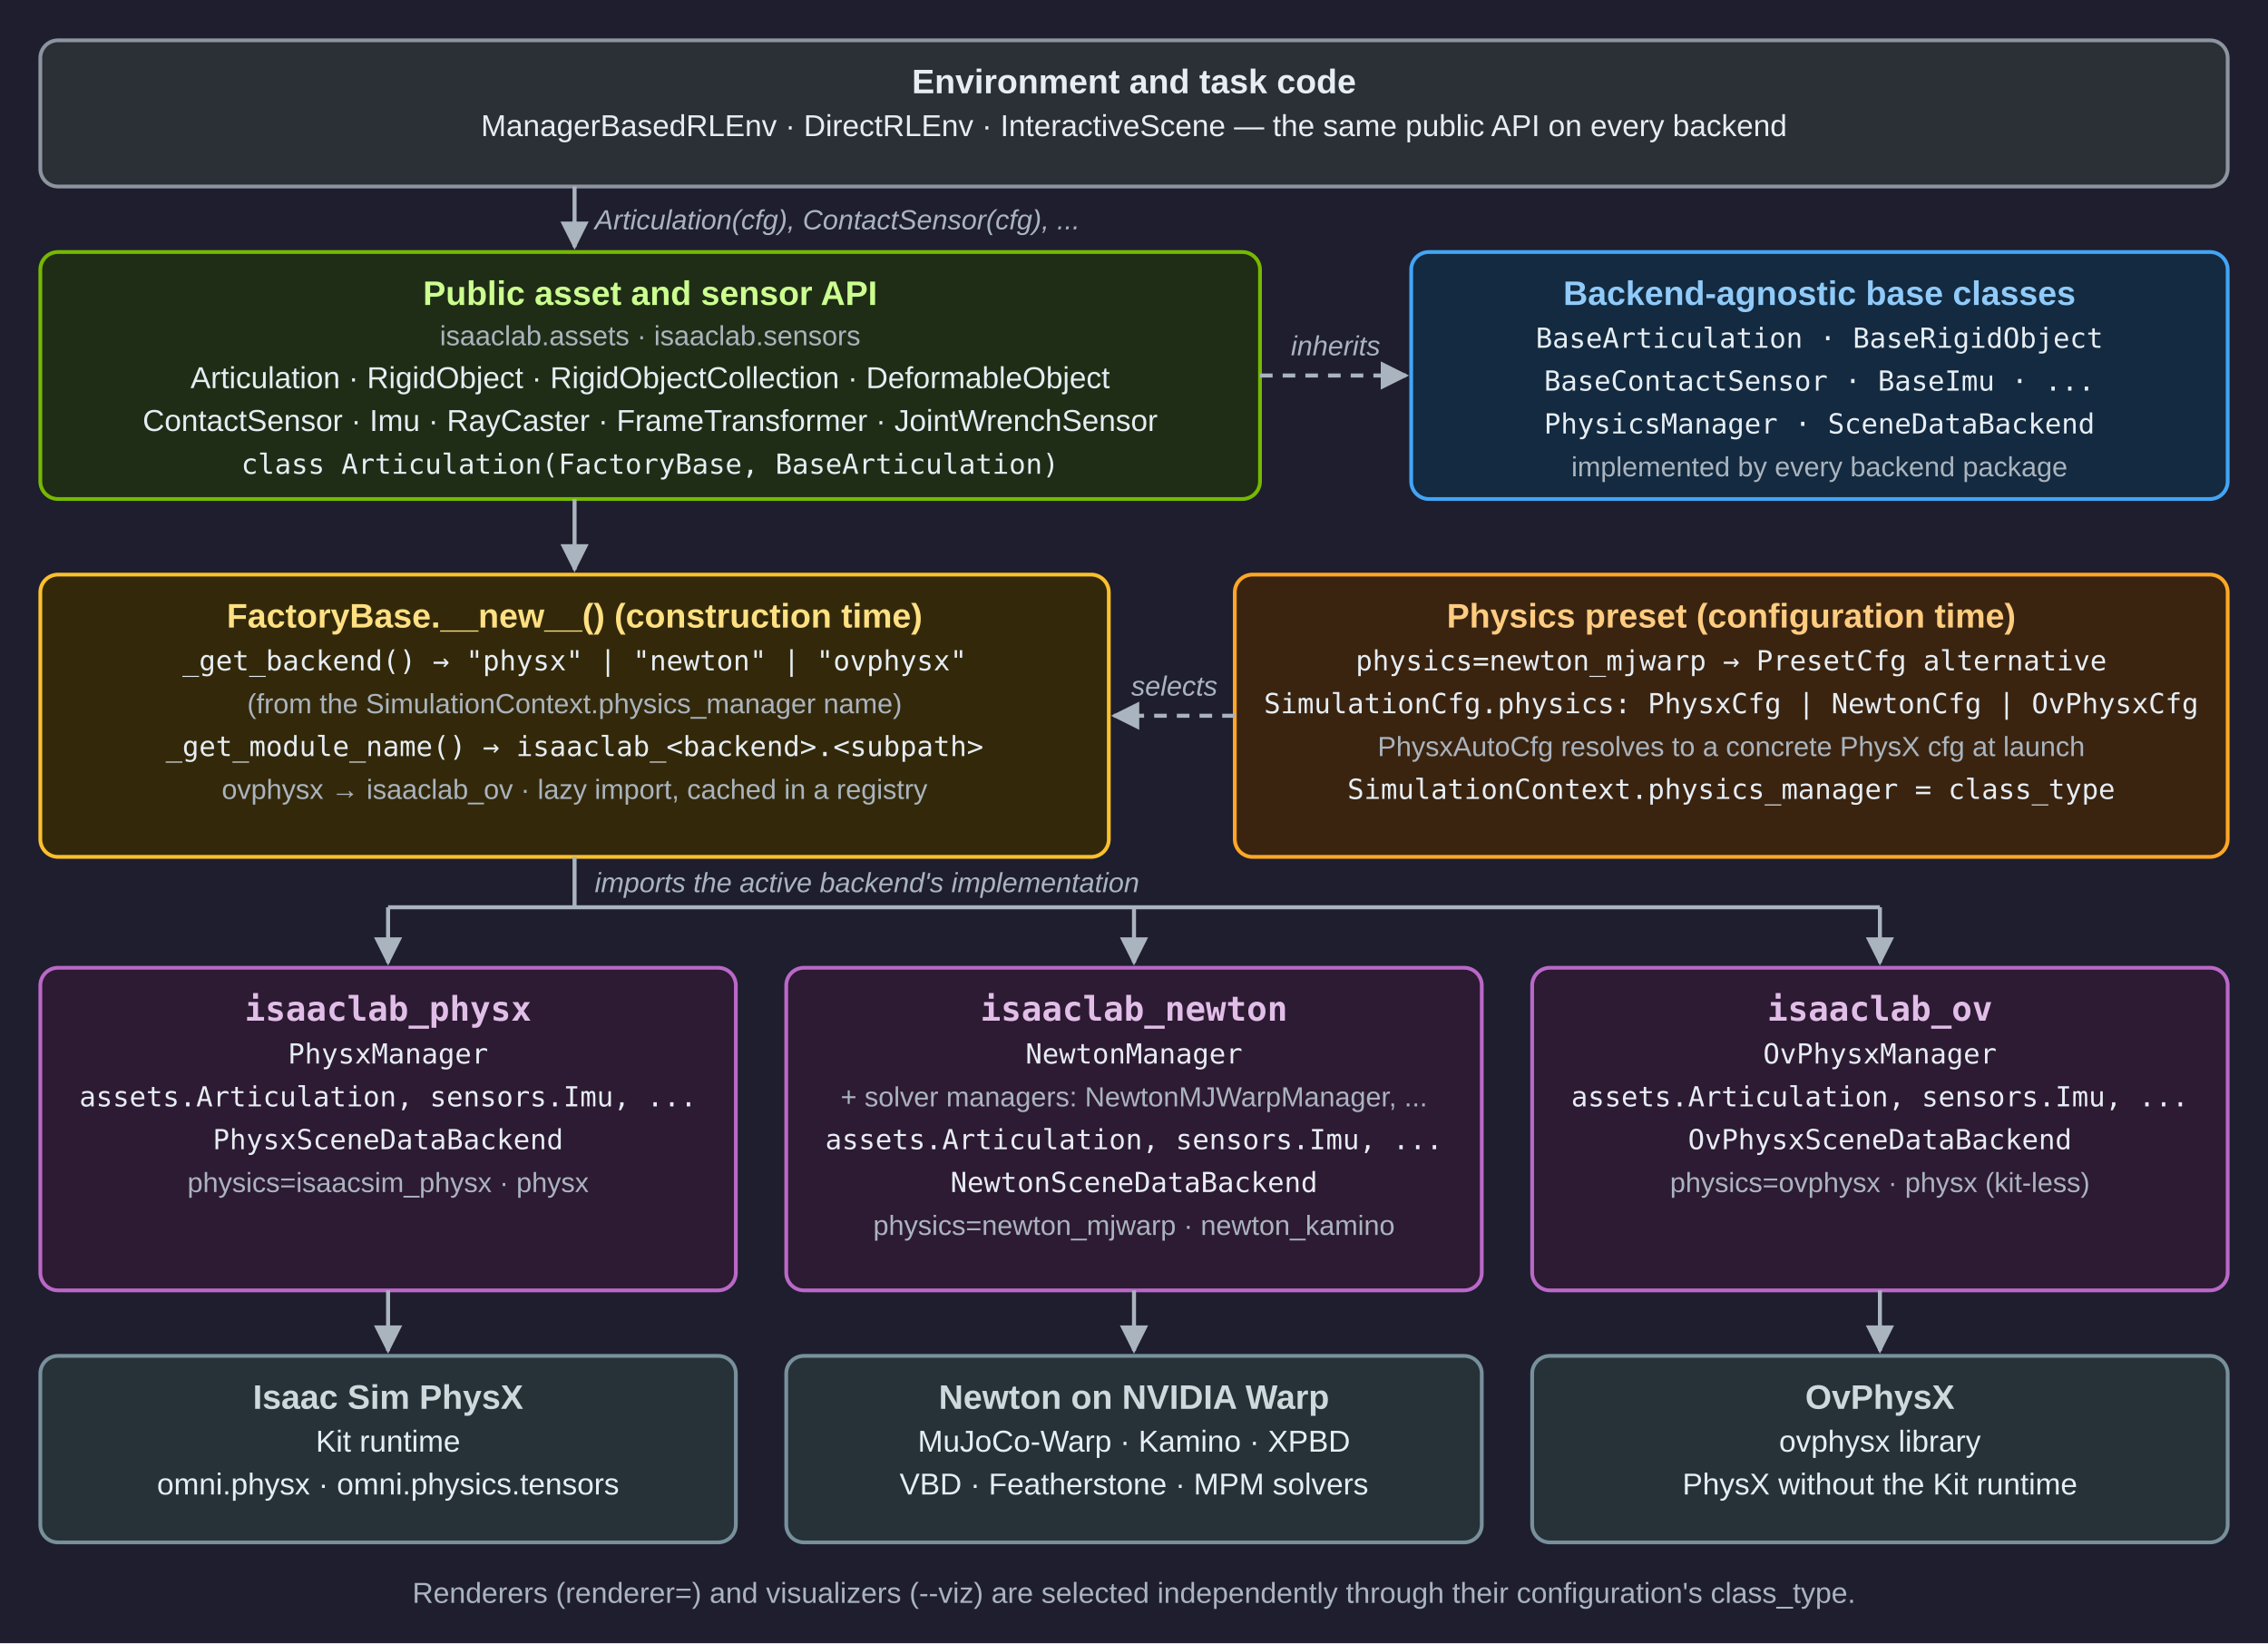
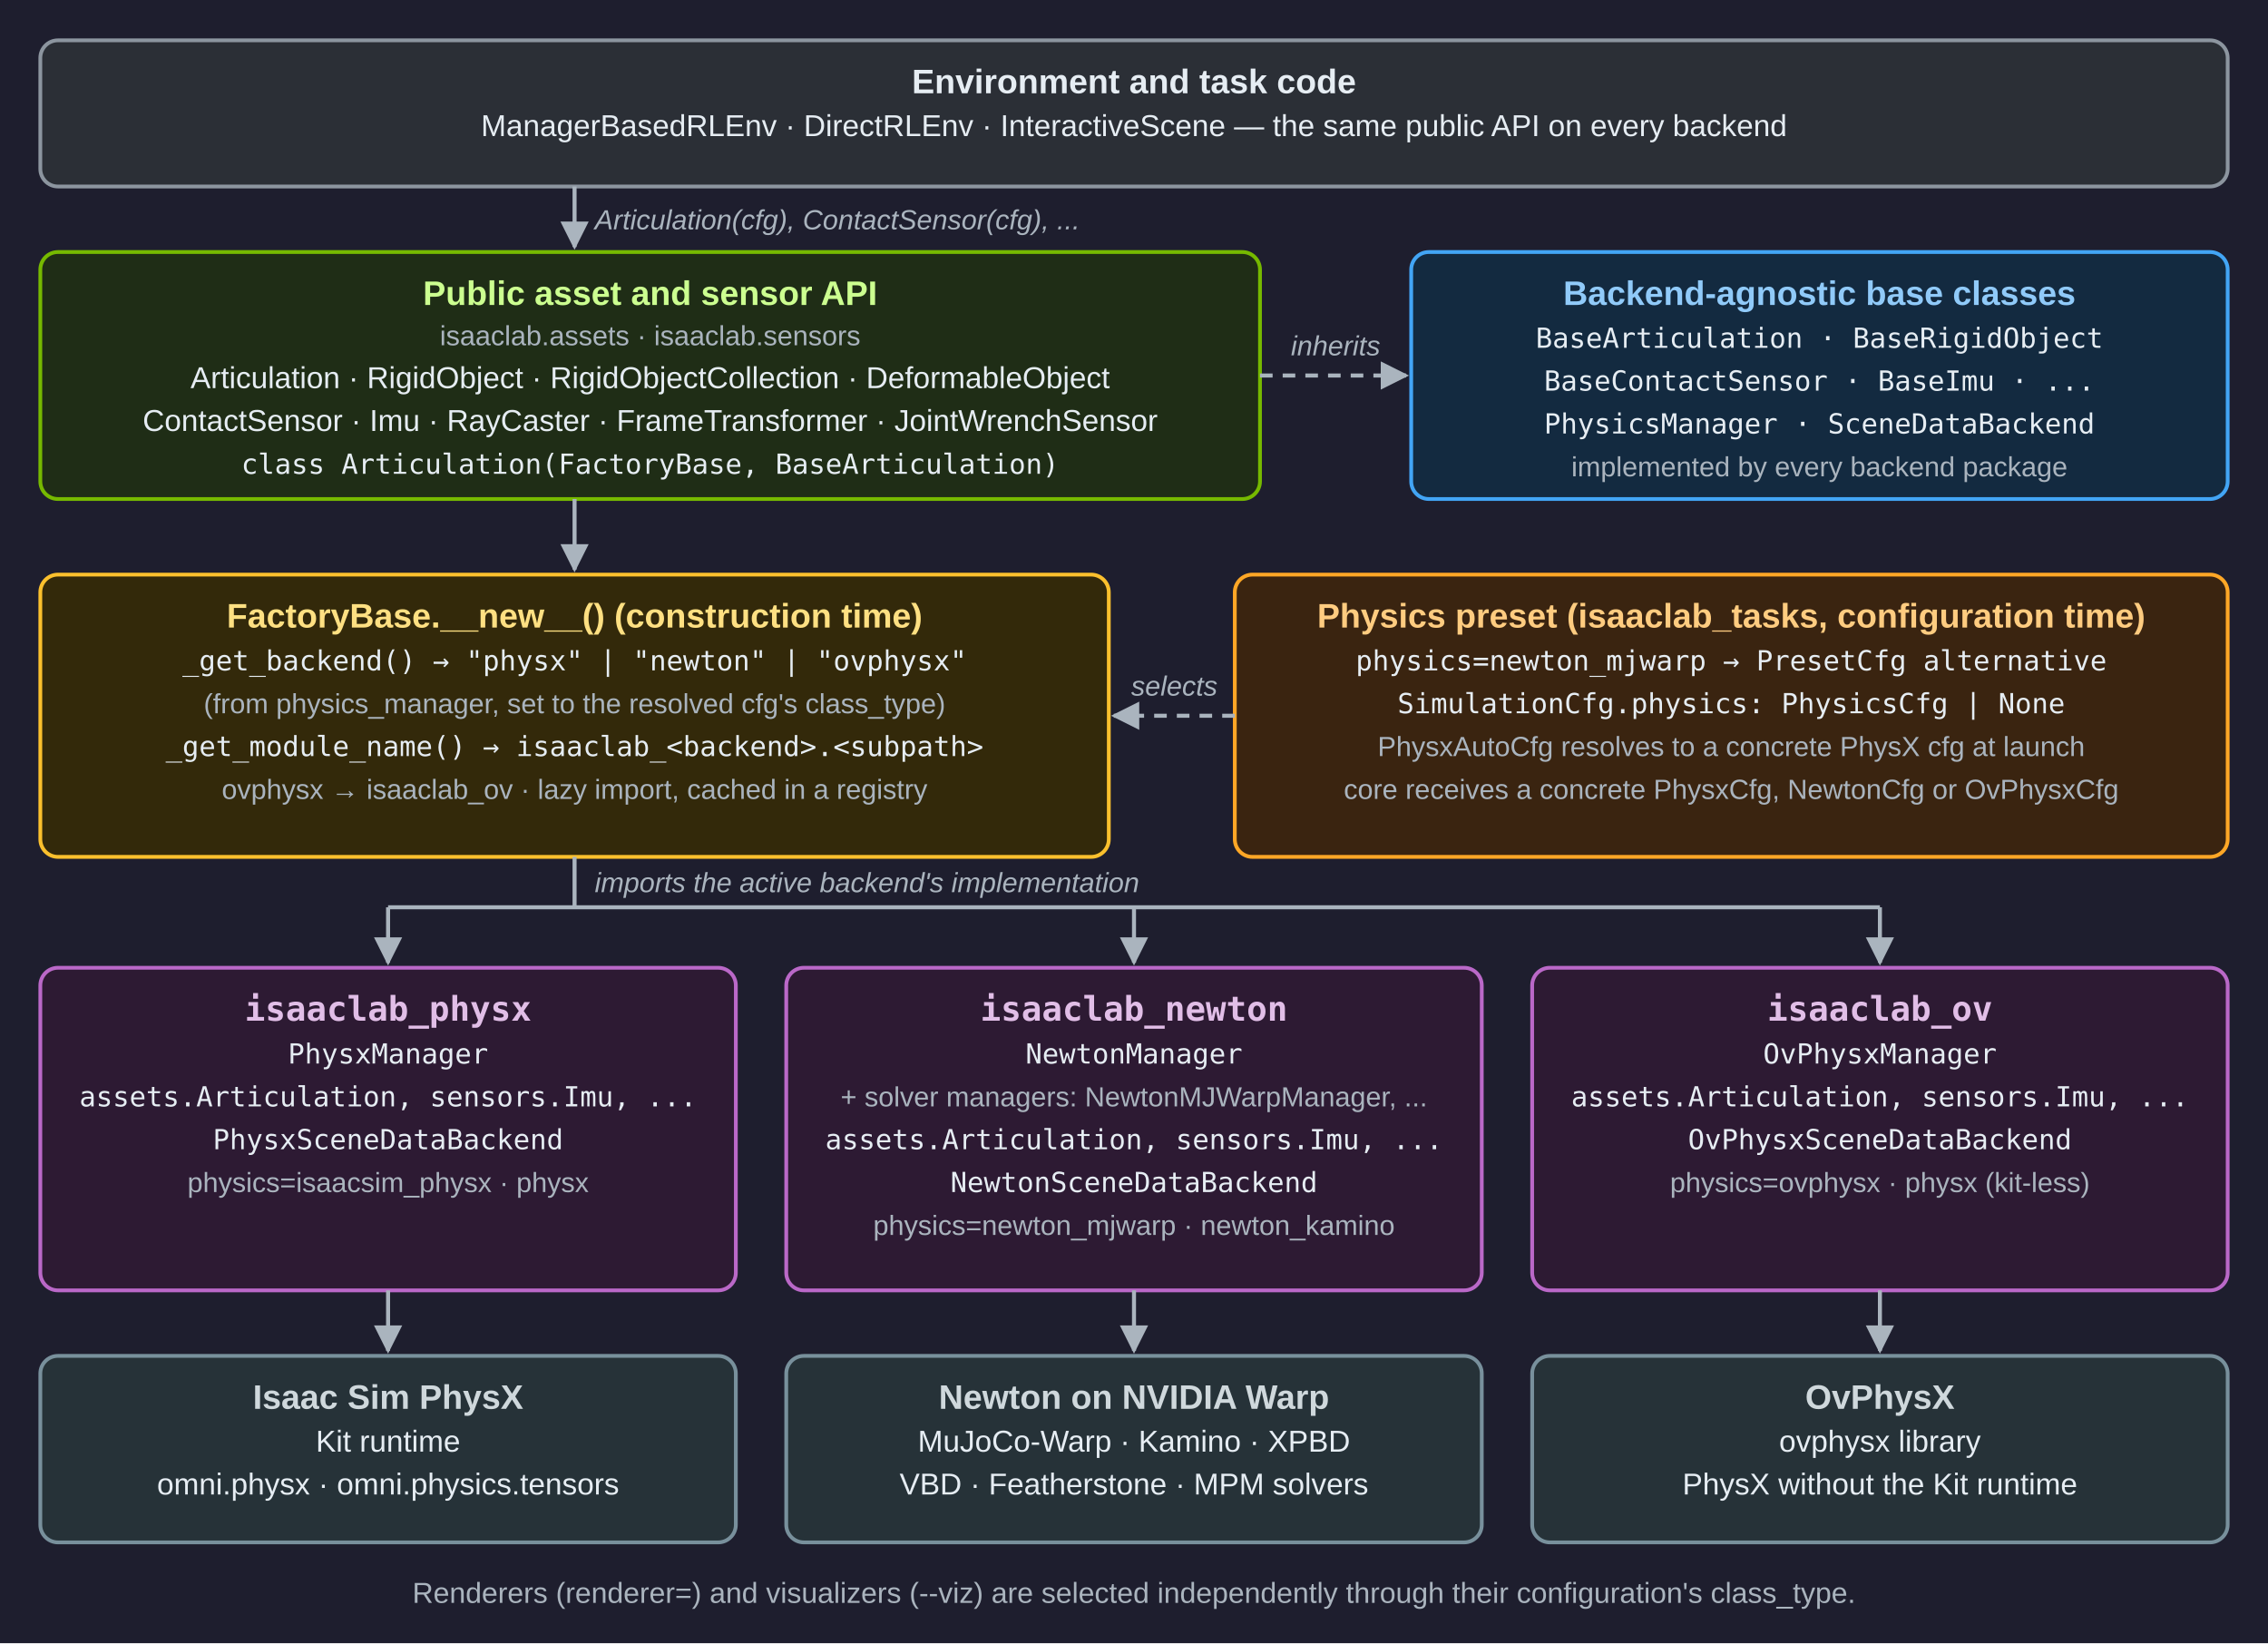
<svg xmlns="http://www.w3.org/2000/svg" viewBox="0 0 900 652" width="900" height="652" role="img" aria-labelledby="title">
  <defs>
    <style>.lbl { font-family: "Segoe UI", Arial, sans-serif; font-weight: 700; } .body { font-family: "Segoe UI", Arial, sans-serif; font-weight: 400; } .mono { font-family: Consolas, "DejaVu Sans Mono", monospace; }</style>
    <marker id="arrow" viewBox="0 0 10 10" refX="9" refY="5" markerWidth="7" markerHeight="7" orient="auto-start-reverse">
      <path d="M0,0 L10,5 L0,10 z" fill="#aab4be" />
    </marker>
  </defs>
  <rect width="900" height="652" fill="#1e1e2e" />
  <rect x="16" y="16" width="868" height="58" rx="7" fill="#2b2f36" stroke="#8c959f" stroke-width="1.5" />
  <text x="450.0" y="37" text-anchor="middle" class="lbl" font-size="13.5" fill="#e6edf3">Environment and task code</text>
  <text x="450.0" y="54" text-anchor="middle" class="body" font-size="12" fill="#e6edf3">ManagerBasedRLEnv · DirectRLEnv · InteractiveScene — the same public API on every backend</text>
  <line x1="228" y1="74" x2="228" y2="98" stroke="#aab4be" stroke-width="1.6" marker-end="url(#arrow)" />
  <text x="236" y="91" text-anchor="start" class="body" font-size="11" font-style="italic" fill="#aab4be">Articulation(cfg), ContactSensor(cfg), ...</text>
  <rect x="16" y="100" width="484" height="98" rx="7" fill="#1f2d16" stroke="#76b900" stroke-width="1.5" />
  <text x="258.0" y="121" text-anchor="middle" class="lbl" font-size="13.5" fill="#ccff90">Public asset and sensor API</text>
  <text x="258.0" y="137" text-anchor="middle" class="body" font-size="11" fill="#aab4be">isaaclab.assets · isaaclab.sensors</text>
  <text x="258.0" y="154" text-anchor="middle" class="body" font-size="12" fill="#e6edf3">Articulation · RigidObject · RigidObjectCollection · DeformableObject</text>
  <text x="258.0" y="171" text-anchor="middle" class="body" font-size="12" fill="#e6edf3">ContactSensor · Imu · RayCaster · FrameTransformer · JointWrenchSensor</text>
  <text x="258.0" y="188" text-anchor="middle" class="mono" font-size="11" fill="#e6edf3">class Articulation(FactoryBase, BaseArticulation)</text>
  <rect x="560" y="100" width="324" height="98" rx="7" fill="#132a40" stroke="#42a5f5" stroke-width="1.5" />
  <text x="722.0" y="121" text-anchor="middle" class="lbl" font-size="13.5" fill="#90caf9">Backend-agnostic base classes</text>
  <text x="722.0" y="138" text-anchor="middle" class="mono" font-size="11" fill="#e6edf3">BaseArticulation · BaseRigidObject</text>
  <text x="722.0" y="155" text-anchor="middle" class="mono" font-size="11" fill="#e6edf3">BaseContactSensor · BaseImu · ...</text>
  <text x="722.0" y="172" text-anchor="middle" class="mono" font-size="11" fill="#e6edf3">PhysicsManager · SceneDataBackend</text>
  <text x="722.0" y="189" text-anchor="middle" class="body" font-size="11" fill="#aab4be">implemented by every backend package</text>
  <line x1="500" y1="149" x2="558" y2="149" stroke="#aab4be" stroke-width="1.6" stroke-dasharray="5 4" marker-end="url(#arrow)" />
  <text x="530" y="141" text-anchor="middle" class="body" font-size="11" font-style="italic" fill="#aab4be">inherits</text>
  <line x1="228" y1="198" x2="228" y2="226" stroke="#aab4be" stroke-width="1.6" marker-end="url(#arrow)" />
  <rect x="16" y="228" width="424" height="112" rx="7" fill="#33290a" stroke="#fbc02d" stroke-width="1.5" />
  <text x="228.0" y="249" text-anchor="middle" class="lbl" font-size="13.5" fill="#ffe082">FactoryBase.__new__()  (construction time)</text>
  <text x="228.0" y="266" text-anchor="middle" class="mono" font-size="11" fill="#e6edf3">_get_backend() → "physx" | "newton" | "ovphysx"</text>
-   <text x="228.0" y="283" text-anchor="middle" class="body" font-size="11" fill="#aab4be">(from the SimulationContext.physics_manager name)</text>
+   <text x="228.0" y="283" text-anchor="middle" class="body" font-size="11" fill="#aab4be">(from physics_manager, set to the resolved cfg's class_type)</text>
  <text x="228.0" y="300" text-anchor="middle" class="mono" font-size="11" fill="#e6edf3">_get_module_name() → isaaclab_&lt;backend&gt;.&lt;subpath&gt;</text>
  <text x="228.0" y="317" text-anchor="middle" class="body" font-size="11" fill="#aab4be">ovphysx → isaaclab_ov · lazy import, cached in a registry</text>
  <rect x="490" y="228" width="394" height="112" rx="7" fill="#3a2410" stroke="#ffa726" stroke-width="1.5" />
-   <text x="687.0" y="249" text-anchor="middle" class="lbl" font-size="13.5" fill="#ffcc80">Physics preset  (configuration time)</text>
+   <text x="687.0" y="249" text-anchor="middle" class="lbl" font-size="13.5" fill="#ffcc80">Physics preset  (isaaclab_tasks, configuration time)</text>
  <text x="687.0" y="266" text-anchor="middle" class="mono" font-size="11" fill="#e6edf3">physics=newton_mjwarp → PresetCfg alternative</text>
-   <text x="687.0" y="283" text-anchor="middle" class="mono" font-size="11" fill="#e6edf3">SimulationCfg.physics: PhysxCfg | NewtonCfg | OvPhysxCfg</text>
+   <text x="687.0" y="283" text-anchor="middle" class="mono" font-size="11" fill="#e6edf3">SimulationCfg.physics: PhysicsCfg | None</text>
  <text x="687.0" y="300" text-anchor="middle" class="body" font-size="11" fill="#aab4be">PhysxAutoCfg resolves to a concrete PhysX cfg at launch</text>
-   <text x="687.0" y="317" text-anchor="middle" class="mono" font-size="11" fill="#e6edf3">SimulationContext.physics_manager = class_type</text>
+   <text x="687.0" y="317" text-anchor="middle" class="body" font-size="11" fill="#aab4be">core receives a concrete PhysxCfg, NewtonCfg or OvPhysxCfg</text>
  <line x1="490" y1="284" x2="442" y2="284" stroke="#aab4be" stroke-width="1.6" stroke-dasharray="5 4" marker-end="url(#arrow)" />
  <text x="466" y="276" text-anchor="middle" class="body" font-size="11" font-style="italic" fill="#aab4be">selects</text>
  <line x1="228" y1="340" x2="228" y2="360" stroke="#aab4be" stroke-width="1.6" />
  <line x1="154.0" y1="360" x2="746.0" y2="360" stroke="#aab4be" stroke-width="1.6" />
  <line x1="154.0" y1="360" x2="154.0" y2="382" stroke="#aab4be" stroke-width="1.6" marker-end="url(#arrow)" />
  <line x1="450.0" y1="360" x2="450.0" y2="382" stroke="#aab4be" stroke-width="1.6" marker-end="url(#arrow)" />
  <line x1="746.0" y1="360" x2="746.0" y2="382" stroke="#aab4be" stroke-width="1.6" marker-end="url(#arrow)" />
  <text x="236" y="354" text-anchor="start" class="body" font-size="11" font-style="italic" fill="#aab4be">imports the active backend's implementation</text>
  <rect x="16" y="384" width="276" height="128" rx="7" fill="#2d1a33" stroke="#ba68c8" stroke-width="1.5" />
  <text x="154.0" y="405" text-anchor="middle" class="mono lbl" font-size="13.5" fill="#e1bee7">isaaclab_physx</text>
  <text x="154.0" y="422" text-anchor="middle" class="mono" font-size="11" fill="#e6edf3">PhysxManager</text>
  <text x="154.0" y="439" text-anchor="middle" class="mono" font-size="11" fill="#e6edf3">assets.Articulation, sensors.Imu, ...</text>
  <text x="154.0" y="456" text-anchor="middle" class="mono" font-size="11" fill="#e6edf3">PhysxSceneDataBackend</text>
  <text x="154.0" y="473" text-anchor="middle" class="body" font-size="11" fill="#aab4be">physics=isaacsim_physx · physx</text>
  <rect x="312" y="384" width="276" height="128" rx="7" fill="#2d1a33" stroke="#ba68c8" stroke-width="1.5" />
  <text x="450.0" y="405" text-anchor="middle" class="mono lbl" font-size="13.5" fill="#e1bee7">isaaclab_newton</text>
  <text x="450.0" y="422" text-anchor="middle" class="mono" font-size="11" fill="#e6edf3">NewtonManager</text>
  <text x="450.0" y="439" text-anchor="middle" class="body" font-size="11" fill="#aab4be">+ solver managers: NewtonMJWarpManager, ...</text>
  <text x="450.0" y="456" text-anchor="middle" class="mono" font-size="11" fill="#e6edf3">assets.Articulation, sensors.Imu, ...</text>
  <text x="450.0" y="473" text-anchor="middle" class="mono" font-size="11" fill="#e6edf3">NewtonSceneDataBackend</text>
  <text x="450.0" y="490" text-anchor="middle" class="body" font-size="11" fill="#aab4be">physics=newton_mjwarp · newton_kamino</text>
  <rect x="608" y="384" width="276" height="128" rx="7" fill="#2d1a33" stroke="#ba68c8" stroke-width="1.5" />
  <text x="746.0" y="405" text-anchor="middle" class="mono lbl" font-size="13.5" fill="#e1bee7">isaaclab_ov</text>
  <text x="746.0" y="422" text-anchor="middle" class="mono" font-size="11" fill="#e6edf3">OvPhysxManager</text>
  <text x="746.0" y="439" text-anchor="middle" class="mono" font-size="11" fill="#e6edf3">assets.Articulation, sensors.Imu, ...</text>
  <text x="746.0" y="456" text-anchor="middle" class="mono" font-size="11" fill="#e6edf3">OvPhysxSceneDataBackend</text>
  <text x="746.0" y="473" text-anchor="middle" class="body" font-size="11" fill="#aab4be">physics=ovphysx · physx (kit-less)</text>
  <line x1="154.0" y1="512" x2="154.0" y2="536" stroke="#aab4be" stroke-width="1.6" marker-end="url(#arrow)" />
  <line x1="450.0" y1="512" x2="450.0" y2="536" stroke="#aab4be" stroke-width="1.6" marker-end="url(#arrow)" />
  <line x1="746.0" y1="512" x2="746.0" y2="536" stroke="#aab4be" stroke-width="1.6" marker-end="url(#arrow)" />
  <rect x="16" y="538" width="276" height="74" rx="7" fill="#263238" stroke="#78909c" stroke-width="1.5" />
  <text x="154.0" y="559" text-anchor="middle" class="lbl" font-size="13.5" fill="#cfd8dc">Isaac Sim PhysX</text>
  <text x="154.0" y="576" text-anchor="middle" class="body" font-size="12" fill="#e6edf3">Kit runtime</text>
  <text x="154.0" y="593" text-anchor="middle" class="body" font-size="12" fill="#e6edf3">omni.physx · omni.physics.tensors</text>
  <rect x="312" y="538" width="276" height="74" rx="7" fill="#263238" stroke="#78909c" stroke-width="1.5" />
  <text x="450.0" y="559" text-anchor="middle" class="lbl" font-size="13.5" fill="#cfd8dc">Newton on NVIDIA Warp</text>
  <text x="450.0" y="576" text-anchor="middle" class="body" font-size="12" fill="#e6edf3">MuJoCo-Warp · Kamino · XPBD</text>
  <text x="450.0" y="593" text-anchor="middle" class="body" font-size="12" fill="#e6edf3">VBD · Featherstone · MPM solvers</text>
  <rect x="608" y="538" width="276" height="74" rx="7" fill="#263238" stroke="#78909c" stroke-width="1.5" />
  <text x="746.0" y="559" text-anchor="middle" class="lbl" font-size="13.5" fill="#cfd8dc">OvPhysX</text>
  <text x="746.0" y="576" text-anchor="middle" class="body" font-size="12" fill="#e6edf3">ovphysx library</text>
  <text x="746.0" y="593" text-anchor="middle" class="body" font-size="12" fill="#e6edf3">PhysX without the Kit runtime</text>
  <text x="450.0" y="636" text-anchor="middle" class="body" font-size="11.5" fill="#aab4be">Renderers (renderer=) and visualizers (--viz) are selected independently through their configuration's class_type.</text>
</svg>
